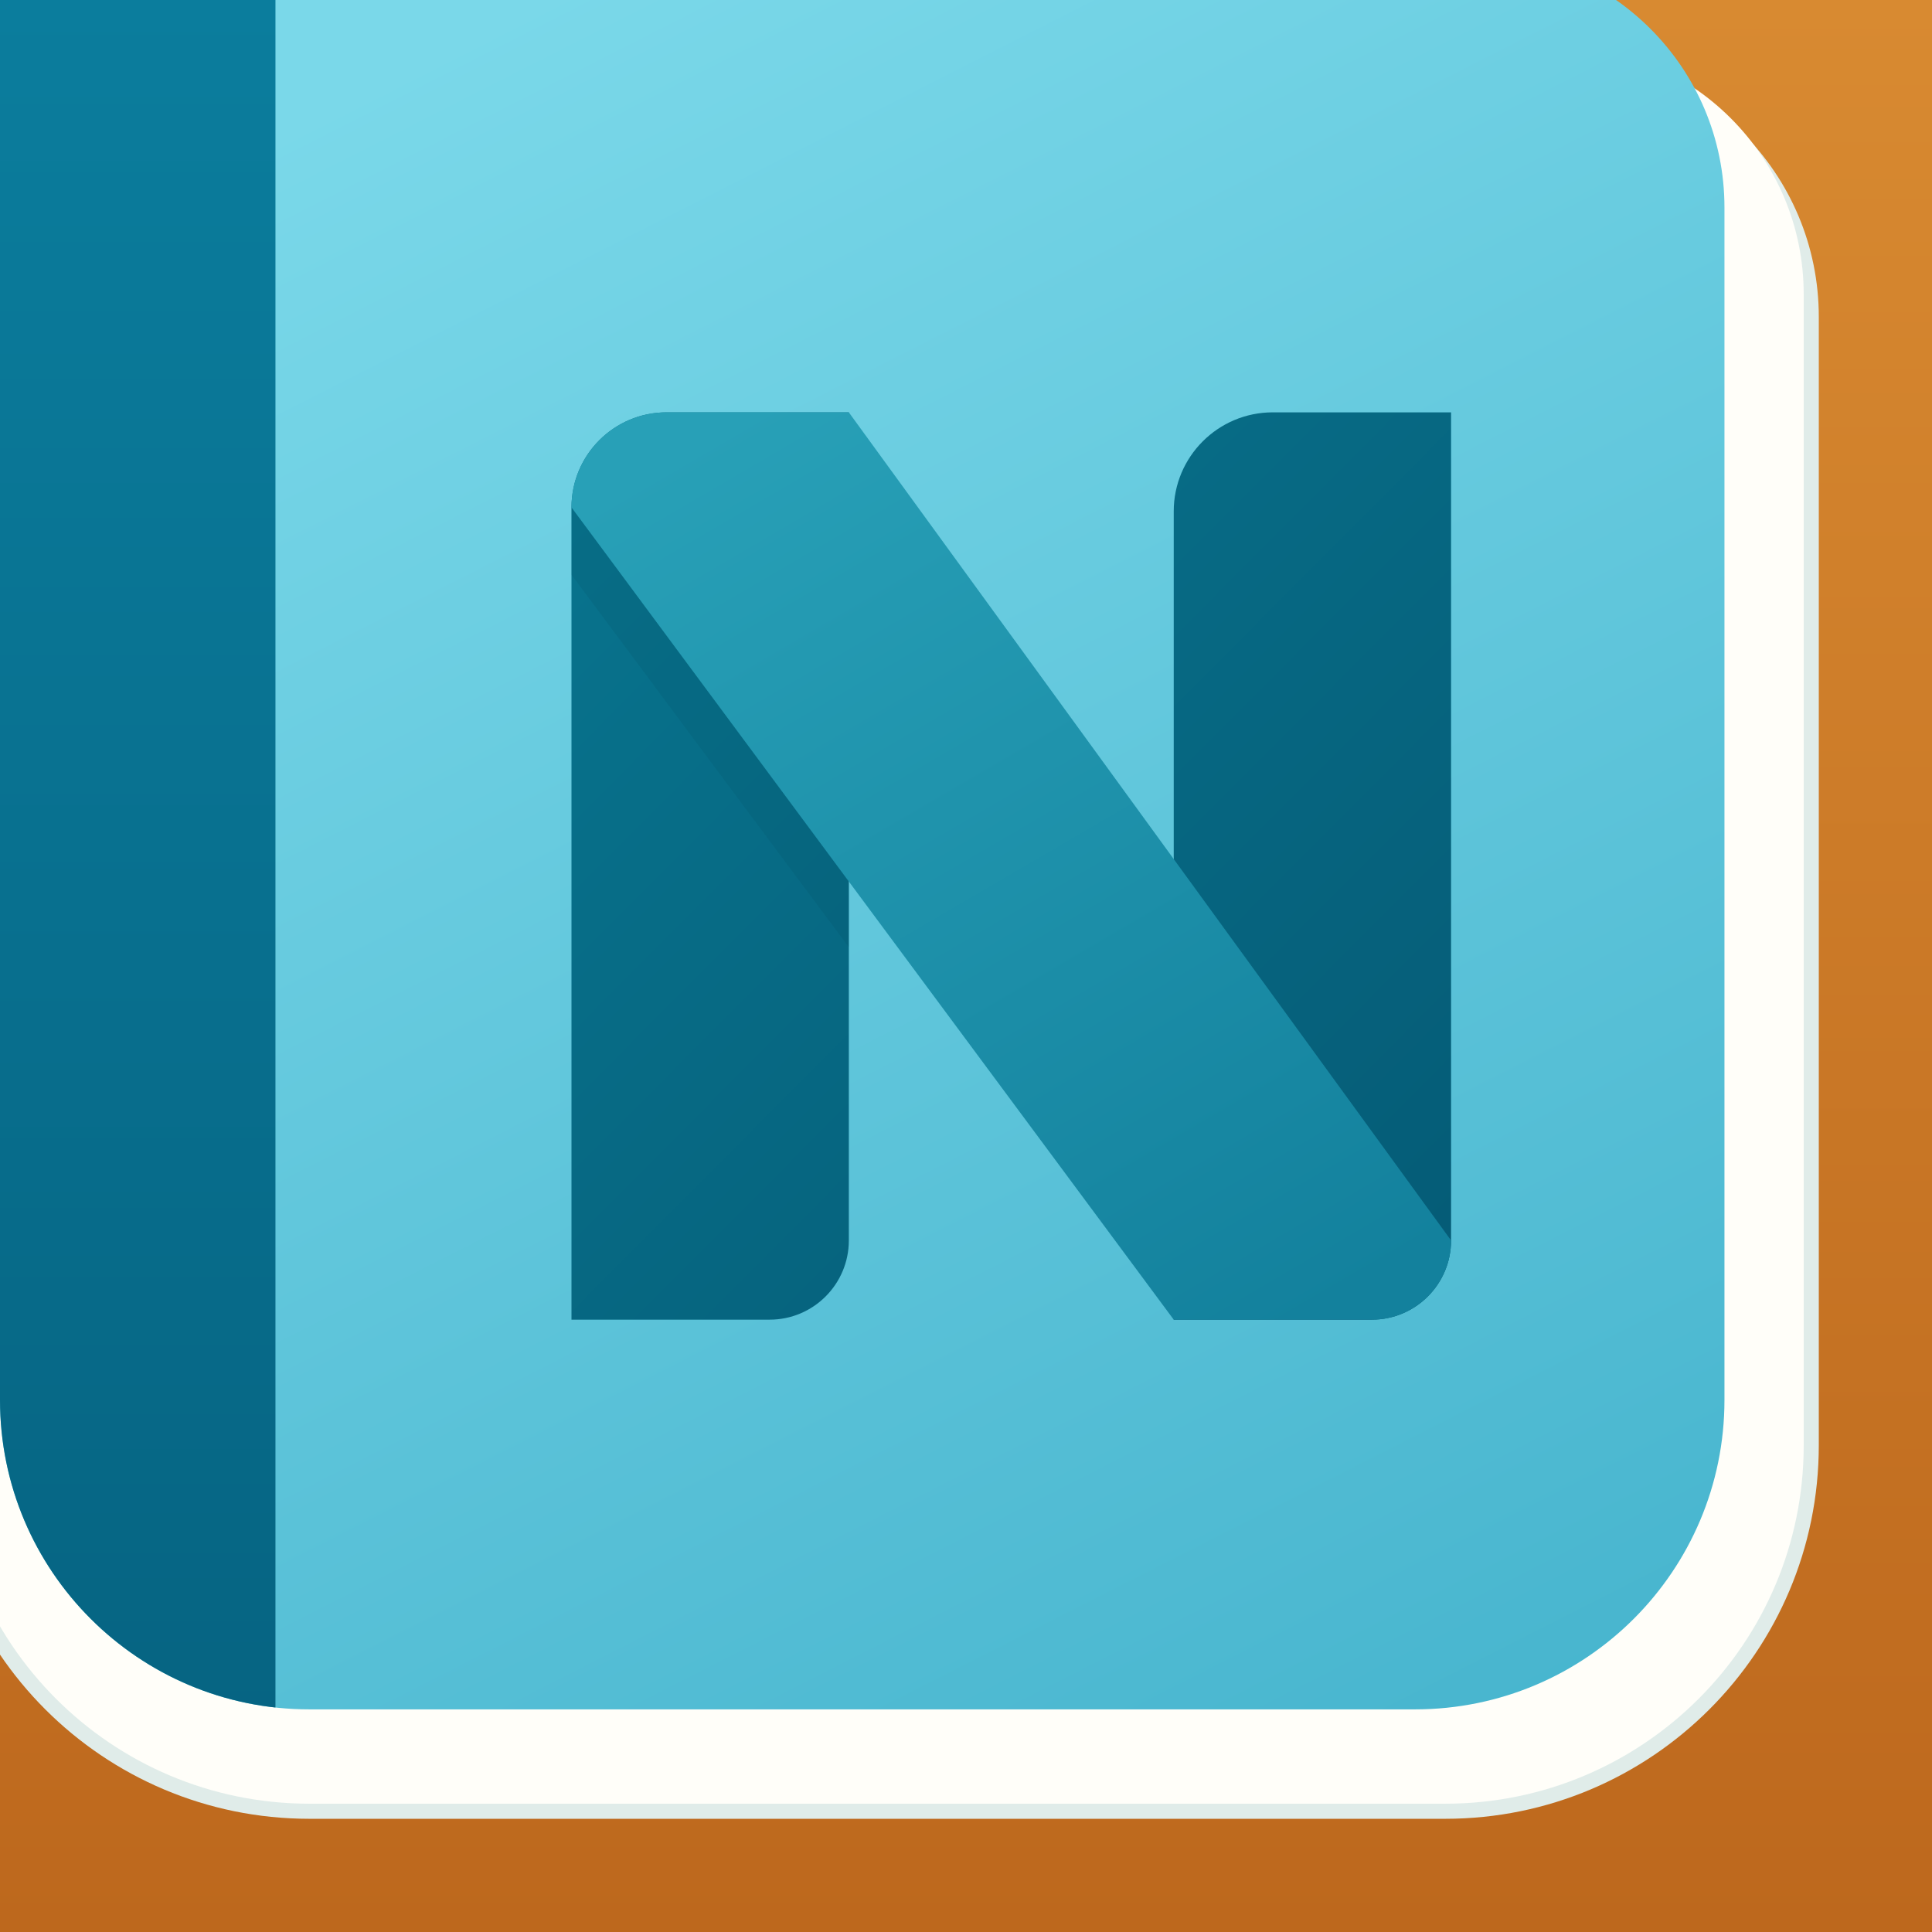
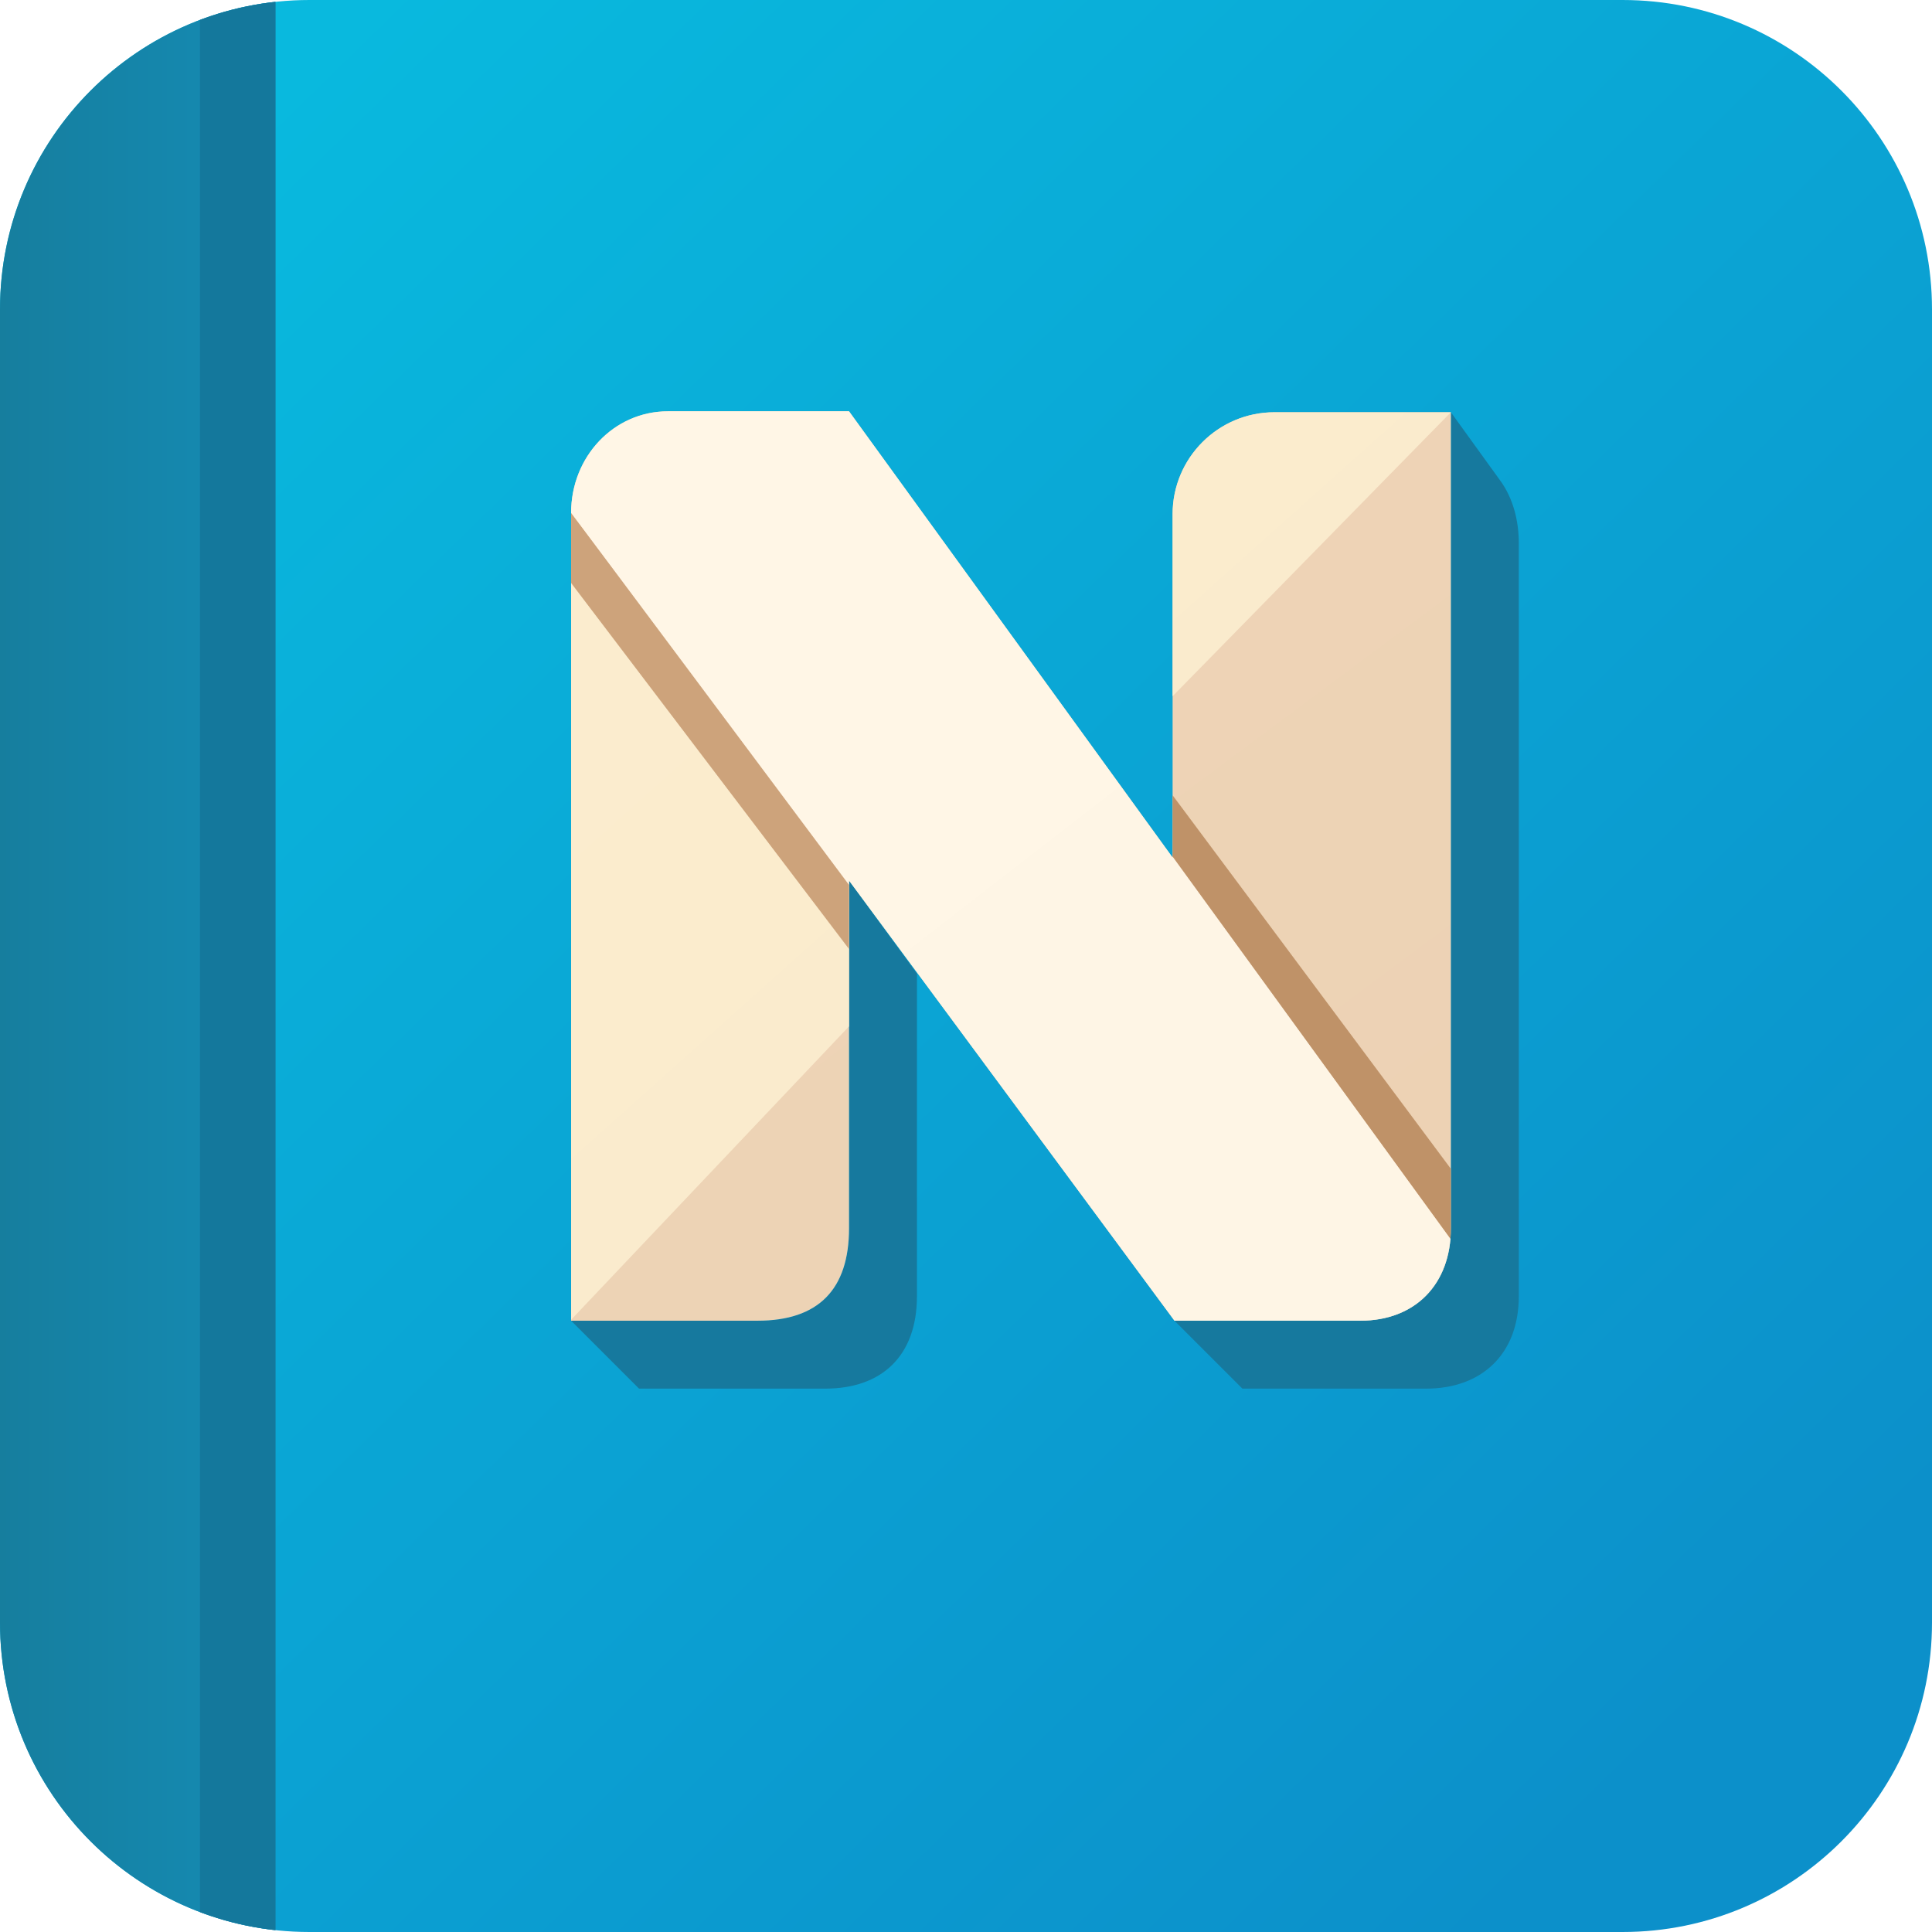
- <svg xmlns="http://www.w3.org/2000/svg" width="1024" height="1024" viewBox="0 0 1024 1024" fill="none">
+ <svg xmlns="http://www.w3.org/2000/svg" xmlns:xlink="http://www.w3.org/1999/xlink" width="1024" height="1024" viewBox="0 0 1024 1024" fill="none">
  <defs>
-     <linearGradient id="cover" x1="280" y1="0" x2="800" y2="1024" gradientUnits="userSpaceOnUse">
-       <stop stop-color="#7AD8E9" />
-       <stop offset="1" stop-color="#43B2CC" />
+     <linearGradient id="cover" x1="145" y1="50" x2="945" y2="870" gradientUnits="userSpaceOnUse">
+       <stop stop-color="#09B9DE" />
+       <stop offset="1" stop-color="#0C90CA" />
    </linearGradient>
-     <linearGradient id="spine" x1="88" y1="0" x2="88" y2="1024" gradientUnits="userSpaceOnUse">
-       <stop stop-color="#0B7D9D" />
-       <stop offset="1" stop-color="#05617F" />
+     <linearGradient id="spine" x1="0" y1="512" x2="146" y2="512" gradientUnits="userSpaceOnUse">
+       <stop stop-color="#167E9E" />
+       <stop offset="1" stop-color="#148CB5" />
    </linearGradient>
-     <linearGradient id="back" x1="512" y1="0" x2="512" y2="1024" gradientUnits="userSpaceOnUse">
-       <stop stop-color="#D88A31" />
-       <stop offset="1" stop-color="#BD681D" />
+     <linearGradient id="ivory" x1="352" y1="218" x2="726" y2="700" gradientUnits="userSpaceOnUse">
+       <stop stop-color="#FFF6E6" />
+       <stop offset="1" stop-color="#FEF5E5" />
    </linearGradient>
-     <linearGradient id="N-side" x1="300" y1="282" x2="740" y2="720" gradientUnits="userSpaceOnUse">
-       <stop stop-color="#08748E" />
-       <stop offset="1" stop-color="#055B76" />
+     <linearGradient id="fold" x1="400" y1="240" x2="735" y2="690" gradientUnits="userSpaceOnUse">
+       <stop stop-color="#EED4B7" />
+       <stop offset="1" stop-color="#EDD2B4" />
    </linearGradient>
-     <linearGradient id="N-fold" x1="376" y1="278" x2="648" y2="744" gradientUnits="userSpaceOnUse">
-       <stop stop-color="#28A0B7" />
-       <stop offset="1" stop-color="#13819D" />
+     <linearGradient id="paper" x1="302" y1="300" x2="615" y2="650" gradientUnits="userSpaceOnUse">
+       <stop stop-color="#FBECCE" />
+       <stop offset="1" stop-color="#FAEBCC" />
    </linearGradient>
-     <clipPath id="front-cover-clip">
-       <path d="M0 -24H780C854 -24 914 36 914 110V742A164 164 0 0 1 750 906H164A164 164 0 0 1 0 742Z" />
+     <path id="n" d="M354 218H450L621.5 454.5V272.5C621.5 242.7 645.7 218.5 675.5 218.5H769V651C769 680.8 750 700 721 700H622.5L450 466.7V651C450 683.5 433.7 700 401.5 700H302.7V271.8C302.7 242.1 325.3 218 354 218Z" />
+     <clipPath id="icon-clip">
+       <rect width="1024" height="1024" rx="164" />
+     </clipPath>
+     <clipPath id="n-clip">
+       <use xlink:href="#n" />
    </clipPath>
  </defs>
-   <g id="01-back-cover">
-     <rect width="1024" height="1024" fill="url(#back)" />
-   </g>
-   <g id="02-pages">
-     <path d="M160 30H826A138 138 0 0 1 964 168V766A198 198 0 0 1 766 964H164A198 198 0 0 1 -34 766V168Q-34 30 160 30Z" fill="#E0ECE9" />
-     <path d="M148 24H824A132 132 0 0 1 956 156V766A190 190 0 0 1 766 956H164A190 190 0 0 1 -26 766V156Q-26 24 148 24Z" fill="#FFFEF9" />
-   </g>
-   <g id="03-front-cover">
-     <path d="M0 -24H780C854 -24 914 36 914 110V742A164 164 0 0 1 750 906H164A164 164 0 0 1 0 742Z" fill="url(#cover)" />
-   </g>
-   <rect id="book-spine" x="0" y="0" width="146" height="1024" fill="url(#spine)" clip-path="url(#front-cover-clip)" />
-   <g id="04-notora-monogram" transform="translate(-1.6 -73.35) scale(1.05)">
-     <path id="N-left-fold" d="M290 736V326C290 299.49 311.49 278 338 278H430V696C430 718.09 412.09 736 390 736H290Z" fill="url(#N-side)" />
-     <path id="N-right-fold" d="M594 328C594 300.39 616.39 278 644 278H734V696C734 718.09 716.09 736 694 736H594V328Z" fill="url(#N-side)" />
-     <path id="N-diagonal-fold" d="M338 278H430L734 696C734 718.09 716.09 736 694 736H594L290 326C290 299.49 311.49 278 338 278Z" fill="url(#N-fold)" />
-     <path id="N-fold-depth" d="M290 326L430 515V548L290 360Z" fill="#044A63" fill-opacity=".15" />
+   <g clip-path="url(#icon-clip)">
+     <rect width="1024" height="1024" fill="url(#cover)" />
+     <path d="M0 0H146V1024H0Z" fill="url(#spine)" />
+     <path d="M106 0H146V1024H106Z" fill="#14789C" />
+     <path d="M769 218.5L795 254.5C802 264 805 276 805 288V687C805 718 785 736 756 736H658.5L622.5 700H721C750 700 769 680.8 769 651Z M450 466.7L486 516V687C486 719 467 736 437.5 736H338.7L302.7 700H401.5C433.7 700 450 683.5 450 651Z" fill="#16799E" opacity="1" />
+     <use xlink:href="#n" fill="url(#fold)" />
+     <g clip-path="url(#n-clip)">
+       <path d="M302.7 271.8L450 466.7V544L302.7 699.5Z" fill="url(#paper)" />
+       <path d="M621.5 218.5H769L621.5 369Z" fill="url(#paper)" />
+       <path d="M302.7 271.8L450 466.7V503L302.7 309Z" fill="#CDA37B" />
+       <path d="M621.5 421.5L769 619.5V657L621.5 454.5Z" fill="#BF9268" />
+       <path d="M302.7 271.8V218H450L769 657V700H622.5Z" fill="url(#ivory)" />
+     </g>
  </g>
</svg>
